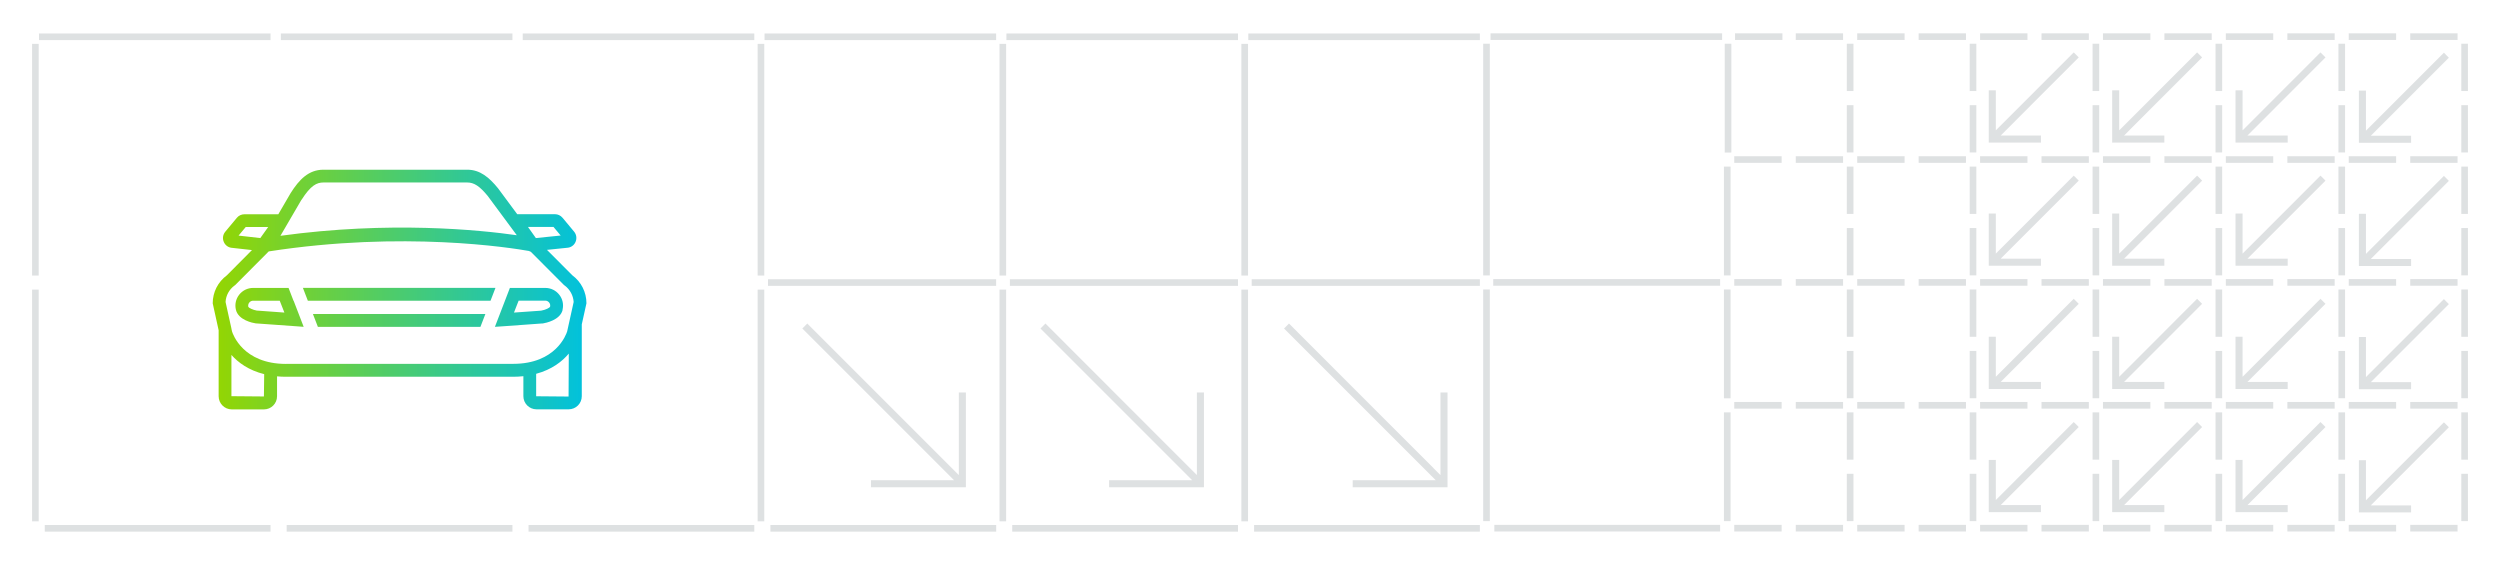
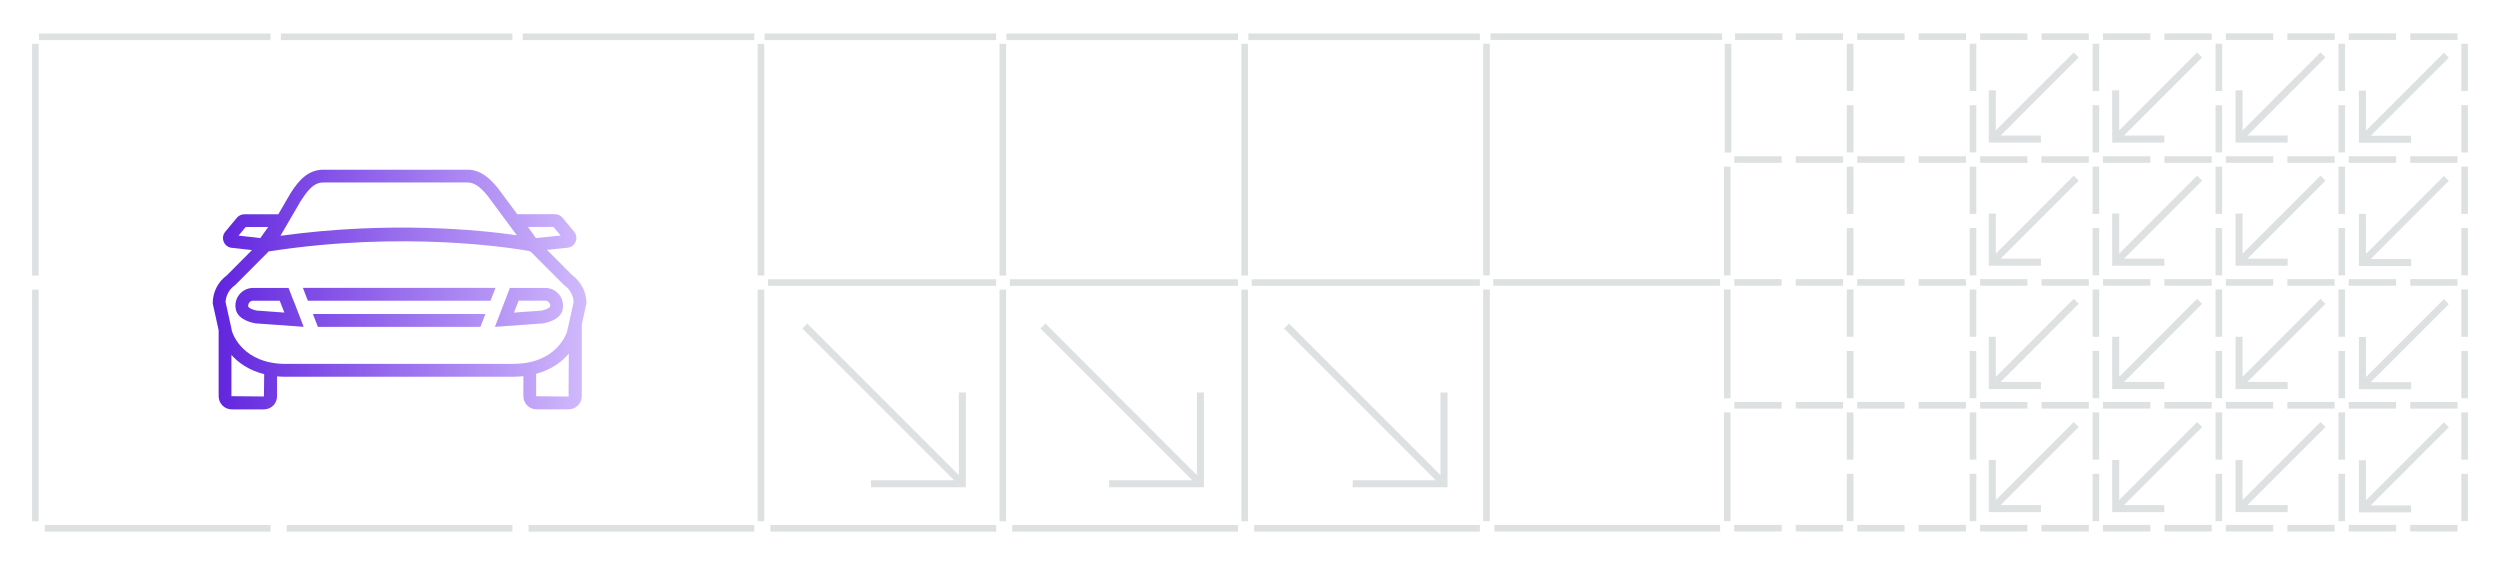
<svg xmlns="http://www.w3.org/2000/svg" id="Layer_1" data-name="Layer 1" width="354" height="80" viewBox="0 0 354 80">
  <defs>
    <style>
      .cls-1 {
        fill: url(#New_Gradient_Swatch_14);
      }

      .cls-2, .cls-3 {
        opacity: .25;
      }

      .cls-2, .cls-4 {
        fill: #7d868c;
      }
    </style>
    <linearGradient id="New_Gradient_Swatch_14" data-name="New Gradient Swatch 14" x1="30.11" y1="40.99" x2="83.04" y2="40.99" gradientUnits="userSpaceOnUse">
-       <stop offset="0" stop-color="#95d600" />
-       <stop offset="1" stop-color="#00c1de" />
+       <stop offset="0" stop-color="#6023DE" />
+       <stop offset="1" stop-color="#D1BAFC" />
    </linearGradient>
  </defs>
  <g class="cls-3">
    <rect class="cls-4" x="348.52" y="6.19" width=".94" height="6.7" />
    <rect class="cls-4" x="341.29" y="4.72" width="6.7" height=".94" />
    <rect class="cls-4" x="332.58" y="4.72" width="6.71" height=".94" />
    <rect class="cls-4" x="331.12" y="6.19" width=".94" height="6.7" />
    <rect class="cls-4" x="323.89" y="4.72" width="6.7" height=".94" />
    <rect class="cls-4" x="313.72" y="6.19" width=".94" height="6.7" />
    <rect class="cls-4" x="306.48" y="4.72" width="6.7" height=".94" />
    <rect class="cls-4" x="315.18" y="4.72" width="6.71" height=".94" />
    <rect class="cls-4" x="296.31" y="6.19" width=".94" height="6.7" />
    <rect class="cls-4" x="289.08" y="4.72" width="6.7" height=".94" />
    <rect class="cls-4" x="297.78" y="4.72" width="6.71" height=".94" />
    <rect class="cls-4" x="280.38" y="4.72" width="6.71" height=".94" />
    <rect class="cls-4" x="278.91" y="6.19" width=".94" height="6.7" />
    <rect class="cls-4" x="271.68" y="4.72" width="6.7" height=".94" />
    <rect class="cls-4" x="261.51" y="6.19" width=".94" height="6.7" />
    <rect class="cls-4" x="262.98" y="4.72" width="6.71" height=".94" />
    <rect class="cls-4" x="254.28" y="4.72" width="6.7" height=".94" />
    <rect class="cls-4" x="245.68" y="4.72" width="6.71" height=".94" />
    <rect class="cls-4" x="244.22" y="6.19" width=".94" height="15.41" />
    <rect class="cls-4" x="211.06" y="4.72" width="32.79" height=".94" />
    <rect class="cls-4" x="348.52" y="23.59" width=".94" height="6.7" />
    <rect class="cls-4" x="341.29" y="22.12" width="6.7" height=".94" />
    <rect class="cls-4" x="348.52" y="14.89" width=".94" height="6.7" />
    <rect class="cls-4" x="323.89" y="22.12" width="6.7" height=".94" />
    <rect class="cls-4" x="331.12" y="23.59" width=".94" height="6.7" />
    <rect class="cls-4" x="331.12" y="14.89" width=".94" height="6.7" />
    <rect class="cls-4" x="332.58" y="22.12" width="6.71" height=".94" />
    <rect class="cls-4" x="306.48" y="22.12" width="6.7" height=".94" />
    <rect class="cls-4" x="313.72" y="23.59" width=".94" height="6.7" />
    <rect class="cls-4" x="313.72" y="14.89" width=".94" height="6.7" />
    <rect class="cls-4" x="315.18" y="22.12" width="6.71" height=".94" />
    <rect class="cls-4" x="297.78" y="22.12" width="6.71" height=".94" />
    <rect class="cls-4" x="296.31" y="23.59" width=".94" height="6.7" />
    <rect class="cls-4" x="289.08" y="22.12" width="6.7" height=".94" />
    <rect class="cls-4" x="296.31" y="14.89" width=".94" height="6.7" />
    <rect class="cls-4" x="278.91" y="14.89" width=".94" height="6.7" />
    <rect class="cls-4" x="280.38" y="22.12" width="6.71" height=".94" />
    <rect class="cls-4" x="271.68" y="22.12" width="6.7" height=".94" />
    <rect class="cls-4" x="278.91" y="23.59" width=".94" height="6.7" />
    <rect class="cls-4" x="261.51" y="14.89" width=".94" height="6.7" />
    <rect class="cls-4" x="261.51" y="23.59" width=".94" height="6.7" />
    <rect class="cls-4" x="254.28" y="22.12" width="6.7" height=".94" />
    <rect class="cls-4" x="262.98" y="22.12" width="6.71" height=".94" />
    <rect class="cls-4" x="244.11" y="23.59" width=".94" height="15.41" />
    <rect class="cls-4" x="245.57" y="22.12" width="6.71" height=".94" />
    <rect class="cls-4" x="348.52" y="32.29" width=".94" height="6.7" />
    <rect class="cls-4" x="348.52" y="40.99" width=".94" height="6.7" />
    <rect class="cls-4" x="341.29" y="39.52" width="6.7" height=".94" />
    <rect class="cls-4" x="331.12" y="32.29" width=".94" height="6.7" />
    <rect class="cls-4" x="331.12" y="40.99" width=".94" height="6.7" />
    <rect class="cls-4" x="323.89" y="39.52" width="6.7" height=".94" />
    <rect class="cls-4" x="332.58" y="39.52" width="6.71" height=".94" />
    <rect class="cls-4" x="313.72" y="32.29" width=".94" height="6.7" />
    <rect class="cls-4" x="306.48" y="39.52" width="6.7" height=".94" />
    <rect class="cls-4" x="315.18" y="39.52" width="6.71" height=".94" />
    <rect class="cls-4" x="313.72" y="40.99" width=".94" height="6.7" />
    <rect class="cls-4" x="296.31" y="40.99" width=".94" height="6.7" />
    <rect class="cls-4" x="296.31" y="32.29" width=".94" height="6.7" />
    <rect class="cls-4" x="297.78" y="39.52" width="6.71" height=".94" />
    <rect class="cls-4" x="289.08" y="39.52" width="6.7" height=".94" />
    <rect class="cls-4" x="271.68" y="39.52" width="6.7" height=".94" />
    <rect class="cls-4" x="278.91" y="32.29" width=".94" height="6.7" />
    <rect class="cls-4" x="280.38" y="39.52" width="6.71" height=".94" />
    <rect class="cls-4" x="278.91" y="40.99" width=".94" height="6.7" />
    <rect class="cls-4" x="261.51" y="40.99" width=".94" height="6.7" />
    <rect class="cls-4" x="261.51" y="32.29" width=".94" height="6.7" />
    <rect class="cls-4" x="262.98" y="39.52" width="6.71" height=".94" />
    <rect class="cls-4" x="254.28" y="39.52" width="6.7" height=".94" />
    <rect class="cls-4" x="210.02" y="6.19" width=".94" height="32.81" />
    <rect class="cls-4" x="210.02" y="40.99" width=".94" height="32.8" />
    <rect class="cls-4" x="245.57" y="39.52" width="6.71" height=".94" />
    <rect class="cls-4" x="341.29" y="56.92" width="6.7" height=".94" />
    <rect class="cls-4" x="348.52" y="49.69" width=".94" height="6.7" />
    <rect class="cls-4" x="348.52" y="58.39" width=".94" height="6.7" />
    <rect class="cls-4" x="331.12" y="49.69" width=".94" height="6.7" />
    <rect class="cls-4" x="332.58" y="56.92" width="6.71" height=".94" />
    <rect class="cls-4" x="323.89" y="56.92" width="6.7" height=".94" />
    <rect class="cls-4" x="331.12" y="58.39" width=".94" height="6.7" />
    <rect class="cls-4" x="313.72" y="58.39" width=".94" height="6.7" />
    <rect class="cls-4" x="313.72" y="49.69" width=".94" height="6.7" />
    <rect class="cls-4" x="306.48" y="56.92" width="6.7" height=".94" />
    <rect class="cls-4" x="315.18" y="56.92" width="6.71" height=".94" />
    <rect class="cls-4" x="296.31" y="49.69" width=".94" height="6.7" />
    <rect class="cls-4" x="296.31" y="58.39" width=".94" height="6.7" />
    <rect class="cls-4" x="289.08" y="56.92" width="6.7" height=".94" />
    <rect class="cls-4" x="297.78" y="56.92" width="6.71" height=".94" />
    <rect class="cls-4" x="271.68" y="56.92" width="6.7" height=".94" />
    <rect class="cls-4" x="280.38" y="56.92" width="6.71" height=".94" />
    <rect class="cls-4" x="278.91" y="49.69" width=".94" height="6.7" />
    <rect class="cls-4" x="278.91" y="58.39" width=".94" height="6.7" />
    <rect class="cls-4" x="254.28" y="56.92" width="6.7" height=".94" />
    <rect class="cls-4" x="261.51" y="49.69" width=".94" height="6.7" />
    <rect class="cls-4" x="261.51" y="58.39" width=".94" height="6.7" />
    <rect class="cls-4" x="262.98" y="56.92" width="6.71" height=".94" />
    <rect class="cls-4" x="245.57" y="56.92" width="6.71" height=".94" />
    <rect class="cls-4" x="244.11" y="58.39" width=".94" height="15.4" />
    <rect class="cls-4" x="244.11" y="40.99" width=".94" height="15.41" />
    <rect class="cls-4" x="341.29" y="74.32" width="6.7" height=".94" />
    <rect class="cls-4" x="348.52" y="67.09" width=".94" height="6.7" />
    <rect class="cls-4" x="332.58" y="74.32" width="6.71" height=".94" />
    <rect class="cls-4" x="323.89" y="74.32" width="6.7" height=".94" />
    <rect class="cls-4" x="331.12" y="67.09" width=".94" height="6.7" />
    <rect class="cls-4" x="315.18" y="74.32" width="6.71" height=".94" />
    <rect class="cls-4" x="306.48" y="74.32" width="6.7" height=".94" />
    <rect class="cls-4" x="313.72" y="67.09" width=".94" height="6.7" />
    <rect class="cls-4" x="297.78" y="74.32" width="6.71" height=".94" />
    <rect class="cls-4" x="296.31" y="67.09" width=".94" height="6.7" />
    <rect class="cls-4" x="289.08" y="74.32" width="6.7" height=".94" />
    <rect class="cls-4" x="278.91" y="67.09" width=".94" height="6.7" />
    <rect class="cls-4" x="271.68" y="74.32" width="6.7" height=".94" />
    <rect class="cls-4" x="280.38" y="74.32" width="6.71" height=".94" />
    <rect class="cls-4" x="261.51" y="67.09" width=".94" height="6.7" />
    <rect class="cls-4" x="254.28" y="74.32" width="6.7" height=".94" />
    <rect class="cls-4" x="262.98" y="74.32" width="6.71" height=".94" />
    <rect class="cls-4" x="245.57" y="74.32" width="6.71" height=".94" />
    <polygon class="cls-4" points="218.15 39.52 243.57 39.52 243.57 40.46 218.15 40.46 211.6 40.46 211.44 40.46 211.44 39.52 211.6 39.52 218.15 39.52" />
    <rect class="cls-4" x="211.6" y="74.32" width="31.97" height=".94" />
    <rect class="cls-4" x="176.76" y="4.74" width="32.79" height=".94" />
    <rect class="cls-4" x="175.78" y="41.01" width=".94" height="32.81" />
    <rect class="cls-4" x="175.78" y="6.21" width=".94" height="32.81" />
    <polygon class="cls-4" points="183.95 39.54 209.55 39.54 209.55 40.48 183.95 40.48 177.58 40.48 177.24 40.48 177.24 39.54 177.58 39.54 183.95 39.54" />
    <rect class="cls-4" x="177.58" y="74.34" width="31.97" height=".94" />
    <rect class="cls-4" x="142.51" y="4.74" width="32.79" height=".94" />
    <rect class="cls-4" x="141.53" y="41.01" width=".94" height="32.81" />
    <rect class="cls-4" x="141.53" y="6.21" width=".94" height="32.81" />
    <polygon class="cls-4" points="149.7 39.54 175.3 39.54 175.3 40.48 149.7 40.48 143.33 40.48 143 40.48 143 39.54 143.33 39.54 149.7 39.54" />
    <rect class="cls-4" x="143.33" y="74.34" width="31.97" height=".94" />
    <rect class="cls-4" x="108.26" y="4.74" width="32.79" height=".94" />
    <rect class="cls-4" x="107.28" y="6.21" width=".94" height="32.81" />
    <rect class="cls-4" x="107.28" y="41.01" width=".94" height="32.81" />
    <polygon class="cls-4" points="115.45 39.54 141.05 39.54 141.05 40.48 115.45 40.48 109.09 40.48 108.75 40.48 108.75 39.54 109.09 39.54 115.45 39.54" />
    <rect class="cls-4" x="109.09" y="74.34" width="31.97" height=".94" />
    <rect class="cls-4" x="74.02" y="4.74" width="32.79" height=".94" />
    <rect class="cls-4" x="74.84" y="74.34" width="31.97" height=".94" />
    <rect class="cls-4" x="39.77" y="4.74" width="32.79" height=".94" />
    <rect class="cls-4" x="40.59" y="74.34" width="31.97" height=".94" />
    <rect class="cls-4" x="5.52" y="4.74" width="32.79" height=".94" />
    <rect class="cls-4" x="4.54" y="41.01" width=".94" height="32.81" />
    <rect class="cls-4" x="4.54" y="6.21" width=".94" height="32.81" />
    <rect class="cls-4" x="6.34" y="74.34" width="31.97" height=".94" />
  </g>
  <g class="cls-3">
    <polygon class="cls-4" points="294 60.11 293.64 59.76 282.61 70.8 282.61 65.13 281.61 65.13 281.61 72.52 289 72.52 289 71.52 283.3 71.52 294.35 60.47 294 60.11" />
    <polygon class="cls-4" points="311.11 59.76 300.08 70.8 300.08 65.13 299.08 65.13 299.08 72.52 306.47 72.52 306.47 71.52 300.77 71.52 311.82 60.47 311.11 59.76" />
    <line class="cls-4" x1="328.94" y1="60.11" x2="328.94" y2="60.11" />
    <polygon class="cls-4" points="328.94 60.11 328.58 59.76 317.55 70.8 317.55 65.13 316.55 65.13 316.55 72.52 323.94 72.52 323.94 71.52 318.24 71.52 329.29 60.47 328.94 60.11" />
    <polygon class="cls-4" points="346.06 59.8 335.02 70.84 335.02 65.16 334.02 65.16 334.02 72.56 341.41 72.56 341.41 71.56 335.71 71.56 346.76 60.5 346.06 59.8" />
    <polygon class="cls-4" points="282.61 53.35 282.61 47.68 281.61 47.68 281.61 55.08 289 55.08 289 54.08 283.3 54.08 294.35 43.02 293.64 42.31 282.61 53.35" />
    <polygon class="cls-4" points="300.08 53.35 300.08 47.68 299.08 47.68 299.08 55.08 306.47 55.08 306.47 54.08 300.77 54.08 311.82 43.02 311.11 42.31 300.08 53.35" />
    <line class="cls-4" x1="328.94" y1="42.67" x2="328.94" y2="42.67" />
    <polygon class="cls-4" points="328.58 42.31 317.55 53.35 317.55 47.68 316.55 47.68 316.55 55.08 323.94 55.08 323.94 54.08 318.24 54.08 329.29 43.02 328.94 42.67 328.58 42.31" />
    <line class="cls-4" x1="346.41" y1="42.71" x2="346.41" y2="42.7" />
    <polygon class="cls-4" points="346.06 42.35 335.02 53.39 335.02 47.72 334.02 47.72 334.02 55.11 341.41 55.11 341.41 54.11 335.71 54.11 346.76 43.06 346.41 42.71 346.06 42.35" />
    <line class="cls-4" x1="294" y1="25.22" x2="294" y2="25.22" />
    <polygon class="cls-4" points="293.64 24.87 282.61 35.91 282.61 30.24 281.61 30.24 281.61 37.63 289 37.63 289 36.63 283.3 36.63 294.35 25.58 294 25.22 293.64 24.87" />
    <line class="cls-4" x1="311.47" y1="25.22" x2="311.47" y2="25.22" />
    <polygon class="cls-4" points="311.11 24.87 300.08 35.91 300.08 30.24 299.08 30.24 299.08 37.63 306.47 37.63 306.47 36.63 300.77 36.63 311.82 25.58 311.47 25.22 311.11 24.87" />
    <line class="cls-4" x1="328.94" y1="25.22" x2="328.94" y2="25.22" />
    <polygon class="cls-4" points="328.58 24.87 317.55 35.91 317.55 30.24 316.55 30.24 316.55 37.63 323.94 37.63 323.94 36.63 318.24 36.63 329.29 25.58 328.94 25.22 328.58 24.87" />
    <polygon class="cls-4" points="346.06 24.91 335.02 35.95 335.02 30.27 334.02 30.27 334.02 37.67 341.41 37.67 341.41 36.67 335.71 36.67 346.76 25.61 346.41 25.26 346.06 24.91" />
    <polygon class="cls-4" points="282.61 18.46 282.61 12.79 281.61 12.79 281.61 20.19 289 20.19 289 19.19 283.3 19.19 294.35 8.13 293.64 7.42 282.61 18.46" />
    <polygon class="cls-4" points="300.08 18.46 300.08 12.79 299.08 12.79 299.08 20.19 306.47 20.19 306.47 19.19 300.77 19.19 311.82 8.13 311.11 7.42 300.08 18.46" />
    <line class="cls-4" x1="328.94" y1="7.78" x2="328.94" y2="7.78" />
    <polygon class="cls-4" points="328.58 7.42 317.55 18.46 317.55 12.79 316.55 12.79 316.55 20.19 323.94 20.19 323.94 19.19 318.24 19.19 329.29 8.13 328.94 7.78 328.58 7.42" />
    <line class="cls-4" x1="346.41" y1="7.82" x2="346.41" y2="7.82" />
    <polygon class="cls-4" points="341.41 19.22 335.71 19.22 346.76 8.17 346.41 7.82 346.06 7.46 335.02 18.5 335.02 12.83 334.02 12.83 334.02 20.22 341.41 20.22 341.41 19.22" />
  </g>
  <polygon class="cls-2" points="113.61 46.52 114.31 45.81 135.77 67.27 135.77 55.57 136.77 55.57 136.77 69 123.33 69 123.33 68 135.09 68 113.61 46.52" />
  <polygon class="cls-2" points="147.33 46.52 148.03 45.81 169.48 67.27 169.48 55.57 170.48 55.57 170.48 69 157.05 69 157.05 68 168.81 68 147.33 46.52" />
  <polygon class="cls-2" points="181.82 46.52 182.52 45.81 203.97 67.27 203.97 55.57 204.97 55.57 204.97 69 191.54 69 191.54 68 203.3 68 181.82 46.52" />
  <path class="cls-1" d="M83.04,42.94c0-1.56-.74-3.03-2-3.96l-3.59-3.6,2.82-.29c.53-.02.99-.32,1.21-.8.23-.5.16-1.07-.19-1.49l-1.64-1.97c-.27-.32-.66-.5-1.07-.5h-5.34l-2.72-3.67c-1.25-1.53-2.53-2.63-4.36-2.63h-20.36c-2.1,0-3.43,1.39-4.65,3.32l-1.74,2.99h-4.8c-.41,0-.81.18-1.07.5l-1.64,1.97c-.35.42-.43.99-.19,1.49.22.48.68.78,1.2.8l2.77.31-3.56,3.58c-1.26.93-2,2.39-2,3.96l.84,3.82v9.34c0,1.02.83,1.86,1.86,1.86h4.55c1.03,0,1.86-.83,1.86-1.86v-2.82c.4.04.82.06,1.27.06h32.16c.51,0,.99-.03,1.45-.08v2.83c0,1.02.83,1.86,1.86,1.86h4.55c1.03,0,1.86-.83,1.86-1.86v-10.17l.66-2.98ZM78.38,32.14l1.01,1.21-3.51.36-1.12-1.58h3.62ZM42.7,28.29c1.3-2.04,2.15-2.45,3.1-2.45h20.36c.97,0,1.77.52,2.92,1.93l4.1,5.54c-5.23-.75-18-2.05-33.47.08l2.98-5.11ZM34.8,32.14h3.18l-1.12,1.57-3.08-.35,1.02-1.22ZM37.37,56.14l-4.6-.04v-5.84c.96,1.08,2.44,2.17,4.64,2.72l-.04,3.17ZM40.5,51.53c-6.09,0-7.52-4.21-7.64-4.58l-.09-.39v-.04h0l-.83-3.76c.05-.92.51-1.77,1.26-2.32l.11-.08.1-.1,4.64-4.66c19.06-2.95,34.35-.51,36.92-.05l.06.08h.11s4.62,4.63,4.62,4.63l.1.1.11.08c.74.55,1.2,1.4,1.26,2.32l-.92,4.17c-.14.44-1.6,4.59-7.64,4.59h-32.16ZM75.92,56.1v-3.17c2.23-.6,3.69-1.75,4.62-2.86l-.03,6.08-4.6-.04ZM70.16,40.76l-.7,1.82h-25.87l-.7-1.82h27.28ZM44.31,44.46h24.42l-.7,1.82h-23.02l-.7-1.82ZM41.56,42.59l-.7-1.82h-5.01c-.78,0-1.5.35-1.98.96s-.65,1.4-.46,2.15c.36,1.46,2.39,1.85,2.8,1.91l5.74.41,1.05.08-.7-1.82-.72-1.87ZM36.41,43.99c-.64-.11-1.18-.4-1.25-.54-.05-.21,0-.43.13-.6.14-.17.33-.27.55-.27h3.77l.26.66.4,1.02-3.85-.28ZM79.65,43.88c.19-.76.02-1.54-.46-2.15s-1.2-.96-1.98-.96h-5.01l-.7,1.82-.72,1.87-.7,1.82,1.32-.09,5.39-.39h.08c.4-.07,2.44-.46,2.8-1.92ZM77.89,43.44c-.08.15-.62.44-1.28.55l-3.83.27.4-1.03.26-.66h3.77c.22,0,.42.1.55.27.14.17.18.39.13.59Z" />
</svg>
